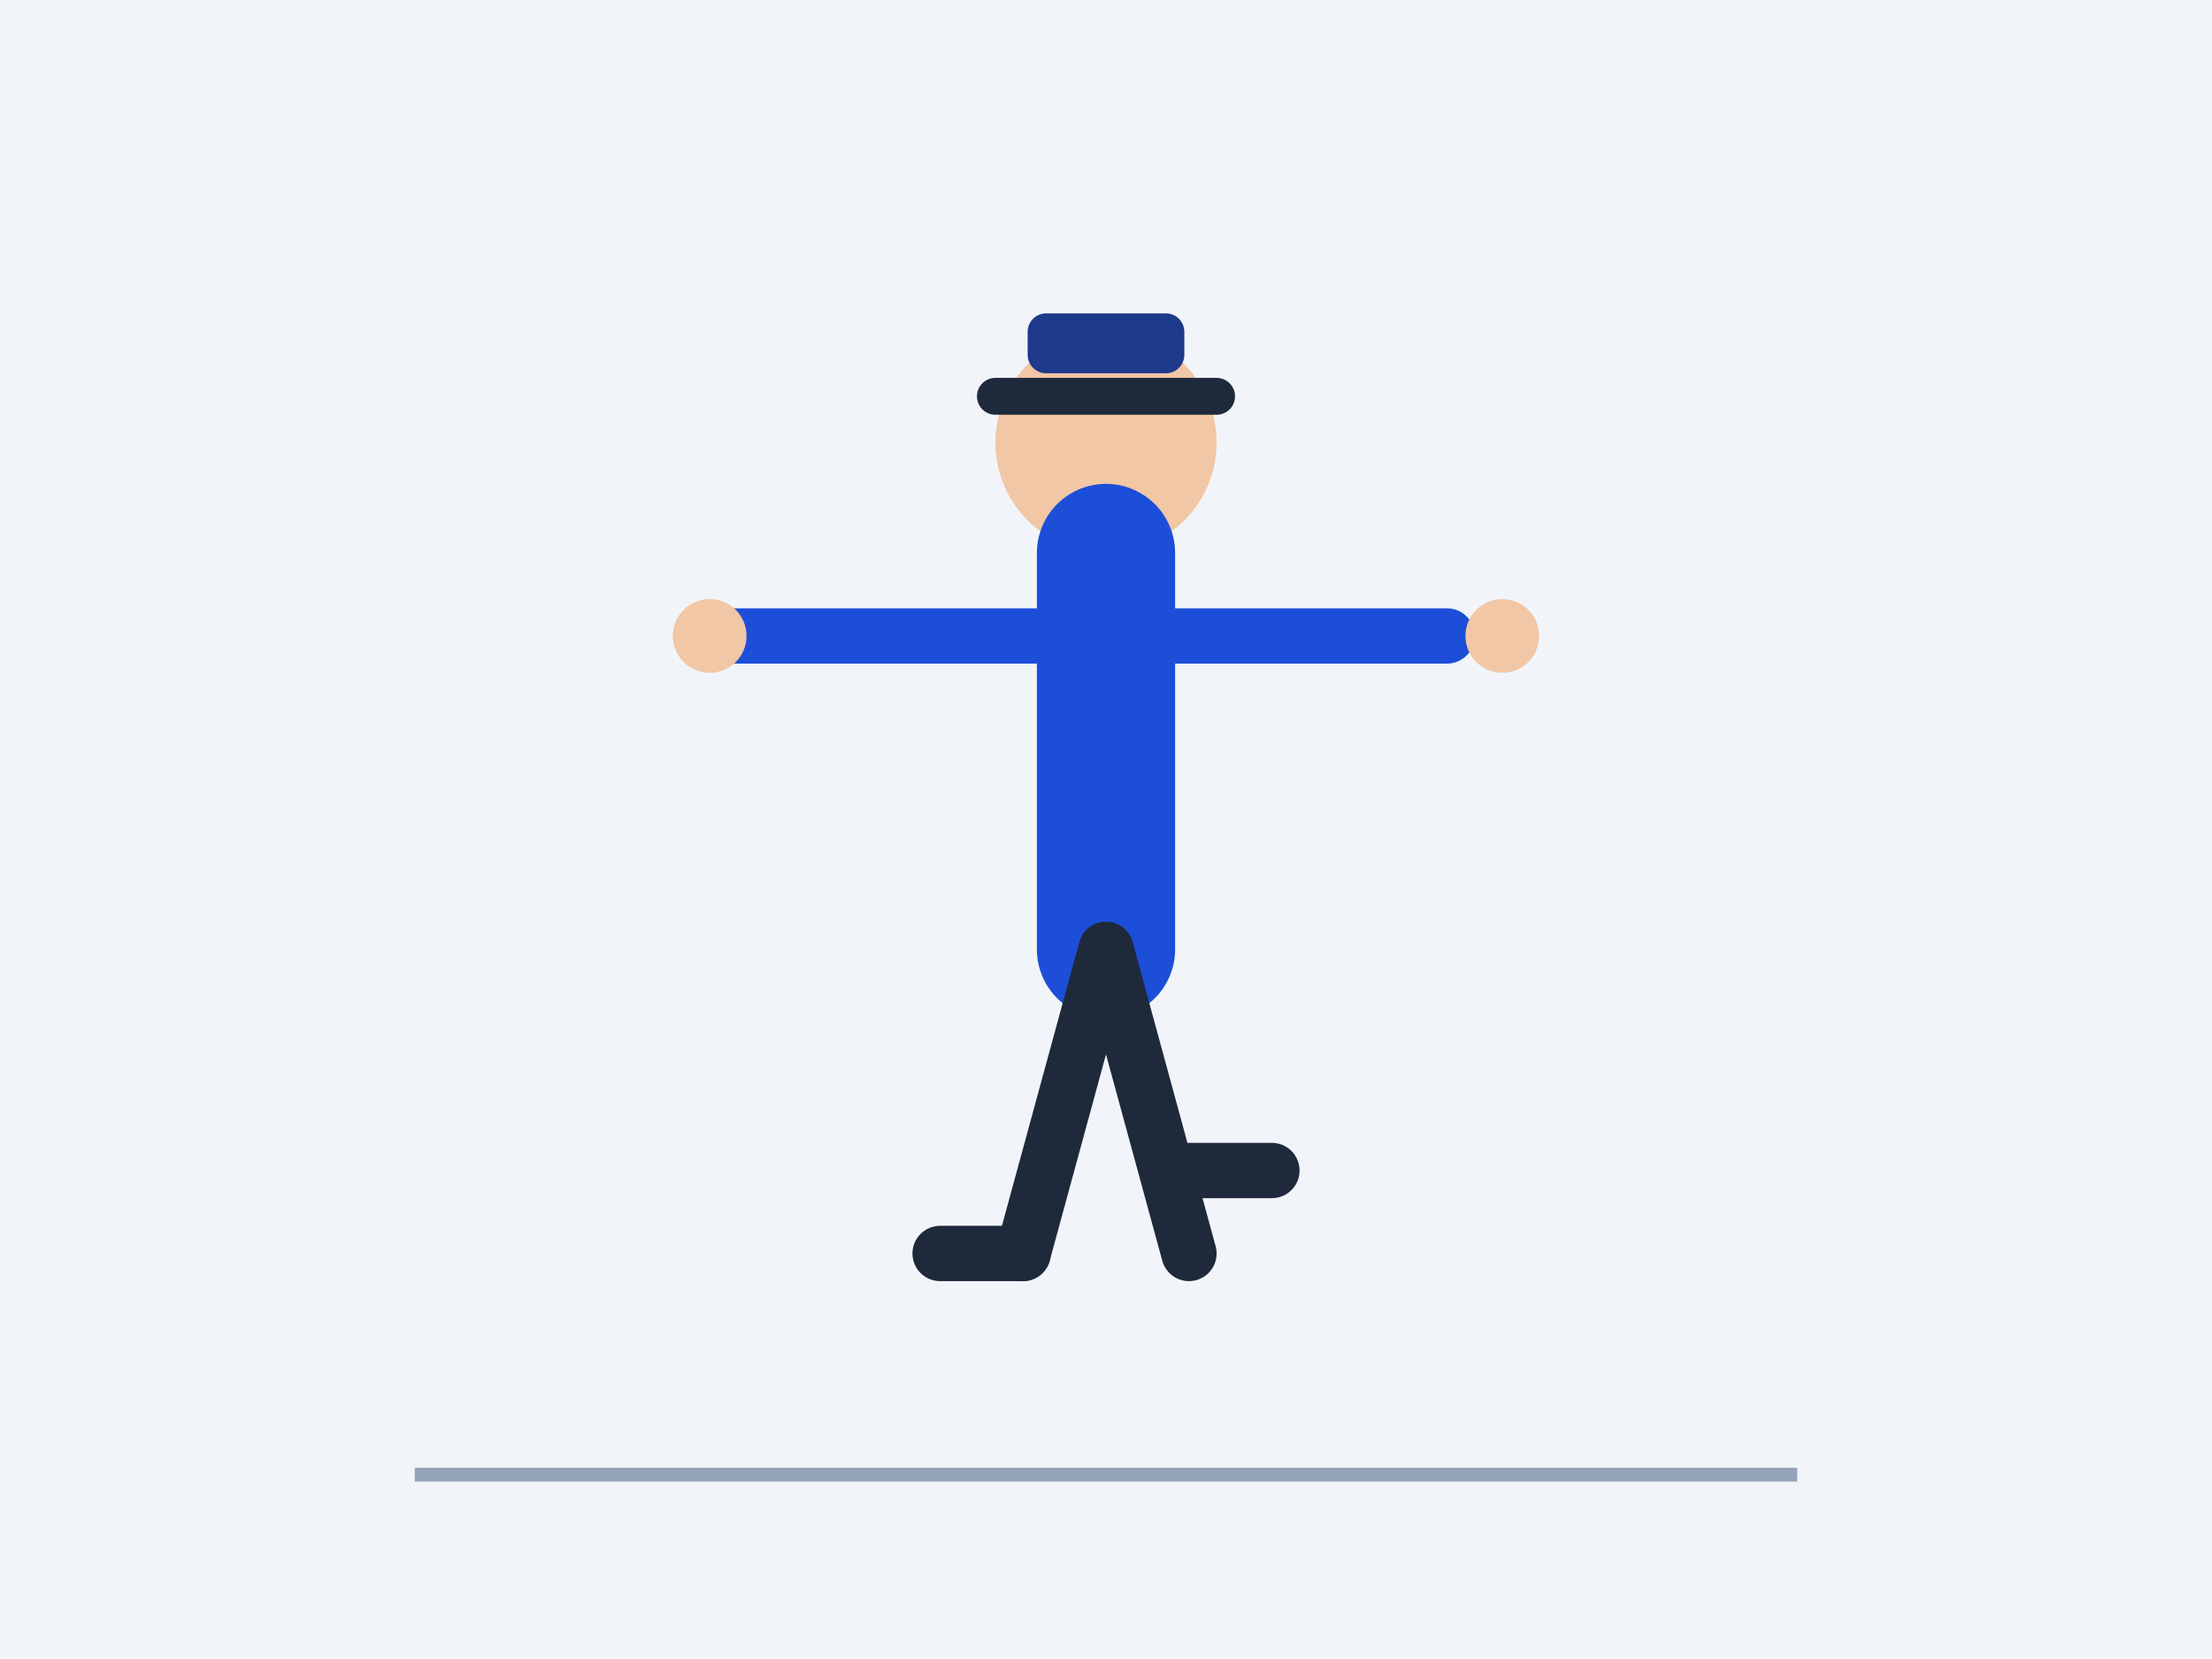
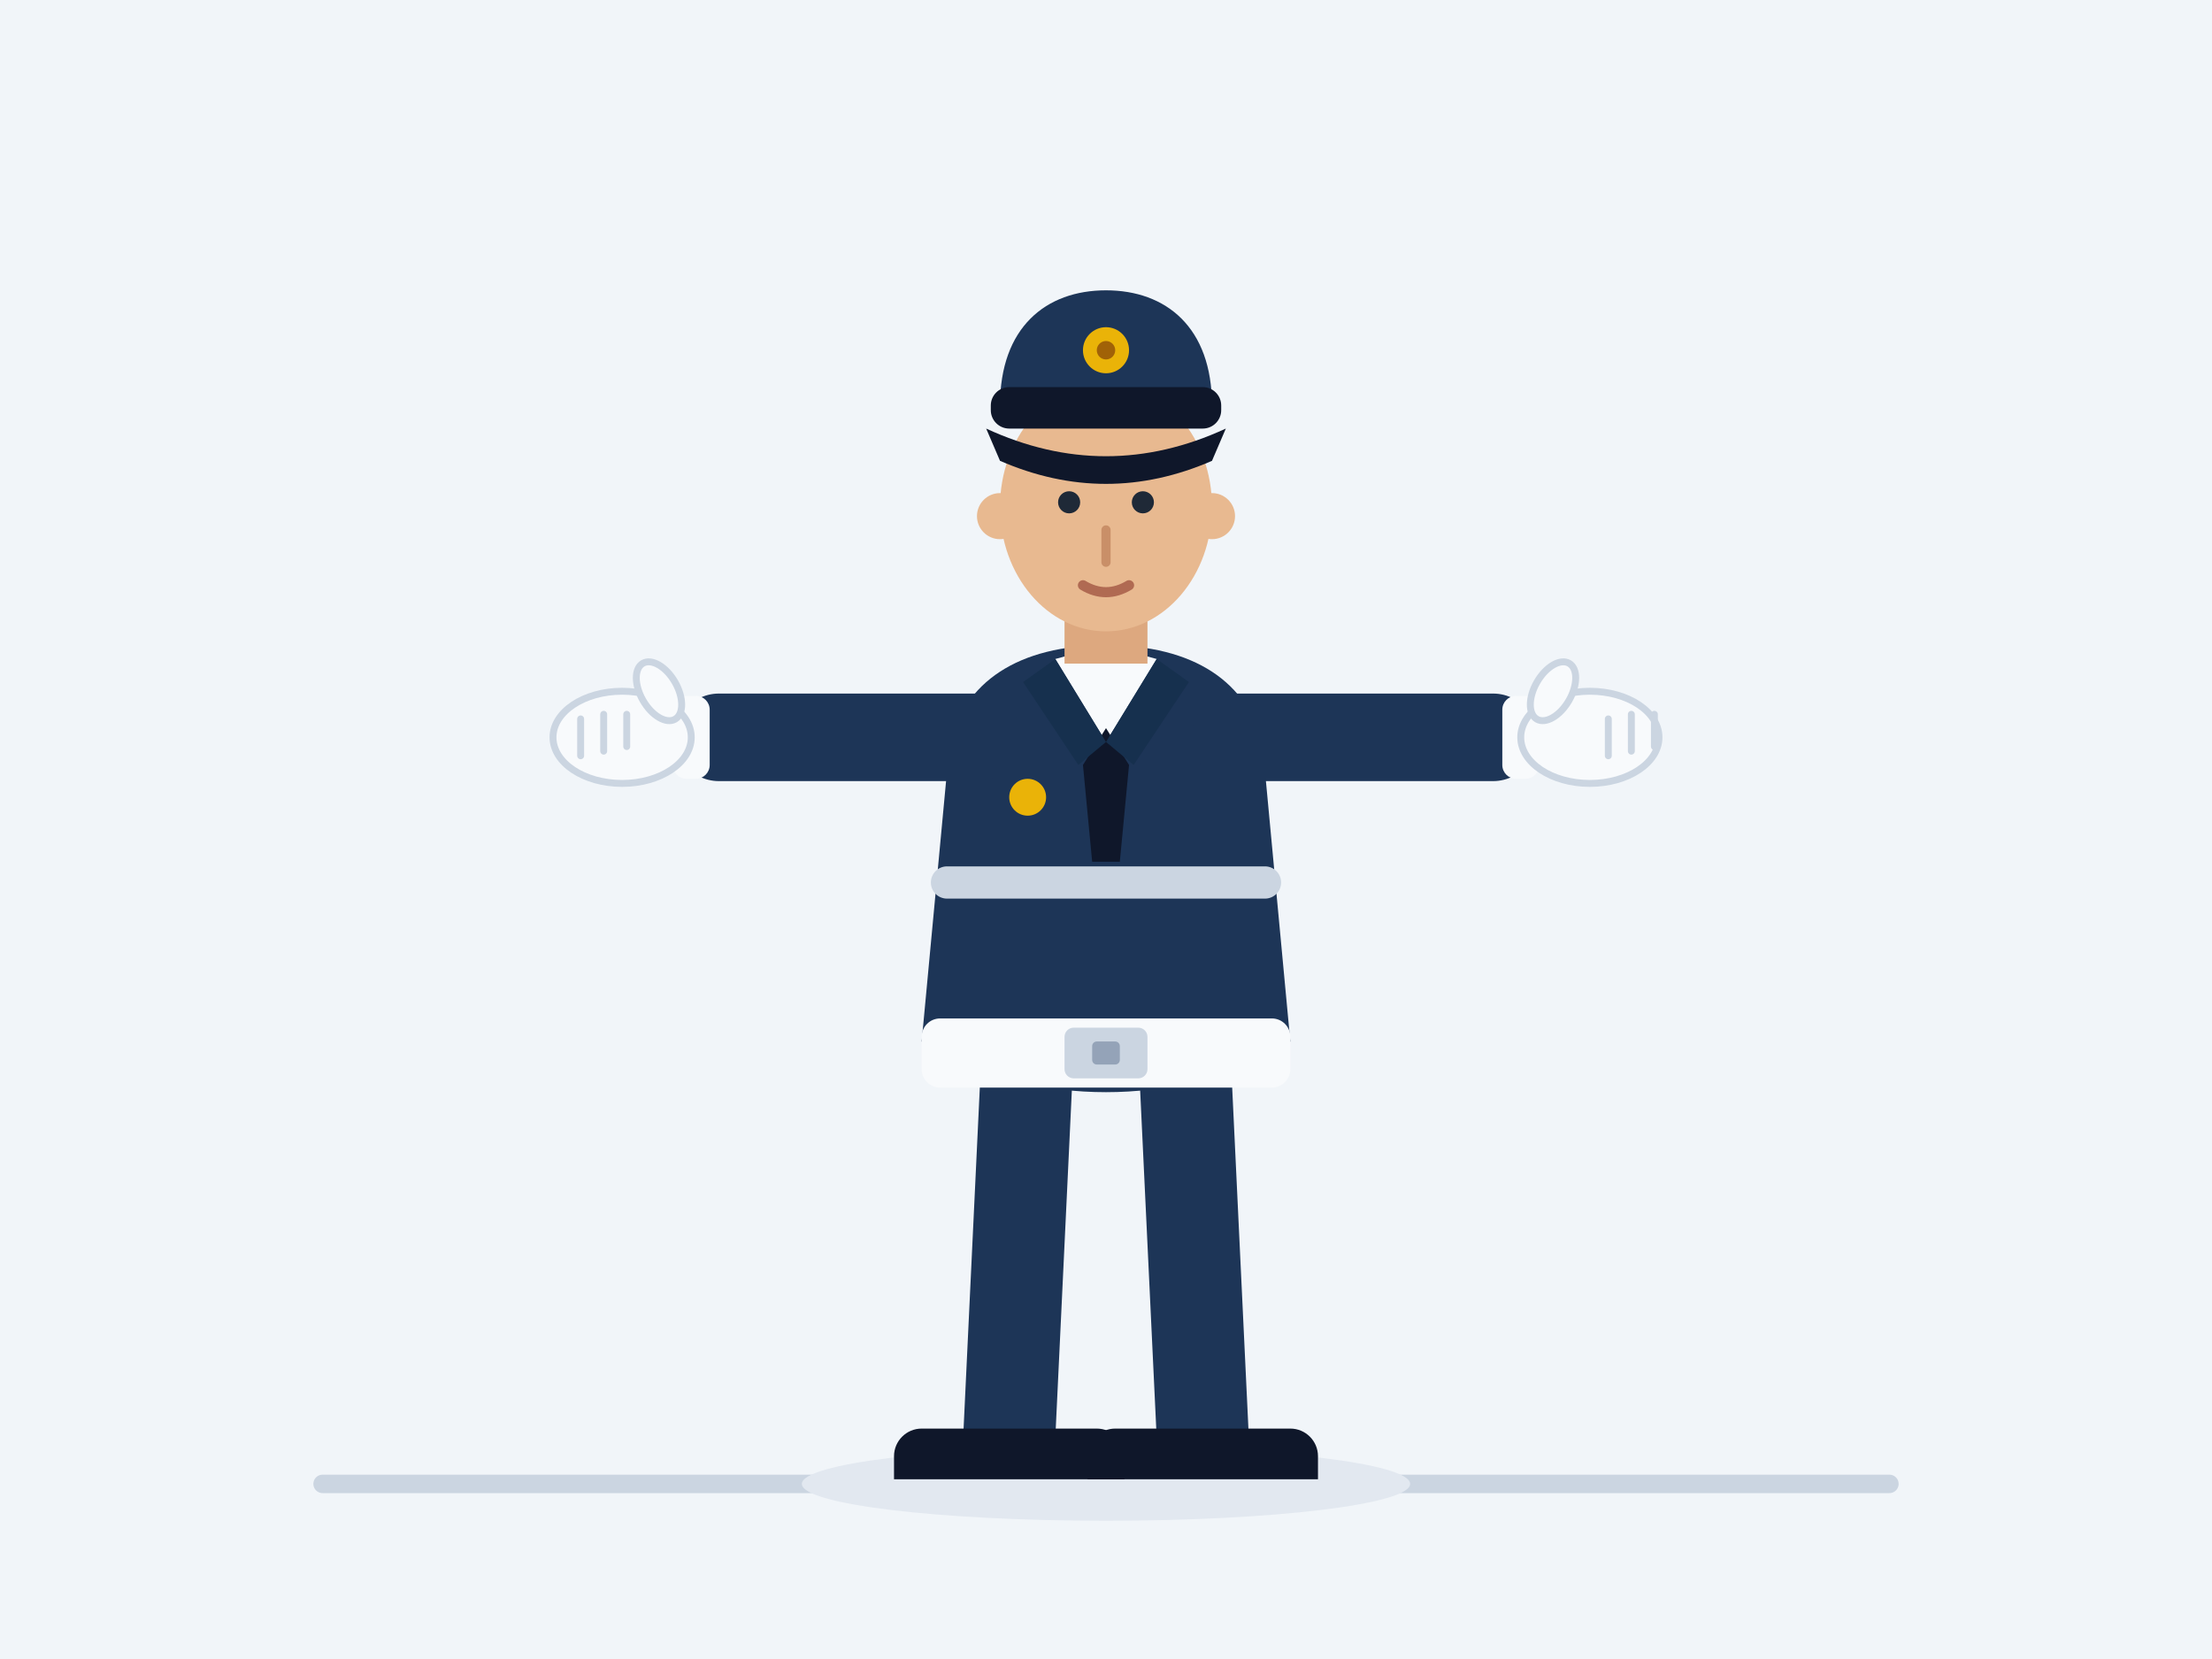
- <svg xmlns="http://www.w3.org/2000/svg" viewBox="0 0 480 360" role="img" aria-labelledby="titre">
+ <svg xmlns="http://www.w3.org/2000/svg" viewBox="0 0 480 360" role="img" aria-labelledby="titre desc">
  <rect width="480" height="360" fill="#f1f5f9" />
-   <line x1="90" y1="320" x2="390" y2="320" stroke="#94a3b8" stroke-width="3" />
-   <circle cx="240" cy="96" r="24" fill="#f1c7a5" />
-   <path d="M216 86h48" stroke="#1e293b" stroke-width="8" stroke-linecap="round" />
-   <rect x="223" y="68" width="34" height="13" rx="4" fill="#1e3a8a" />
-   <path d="M240 120v86" stroke="#1d4ed8" stroke-width="30" stroke-linecap="round" />
-   <path d="M226 138h-70m88 0h70" stroke="#1d4ed8" stroke-width="12" stroke-linecap="round" />
-   <circle cx="154" cy="138" r="8" fill="#f1c7a5" />
-   <circle cx="326" cy="138" r="8" fill="#f1c7a5" />
-   <path d="M240 206l-18 66m18-66l18 66" stroke="#1e293b" stroke-width="12" stroke-linecap="round" />
-   <path d="M222 272h-18m54-18h18" stroke="#1e293b" stroke-width="12" stroke-linecap="round" />
+   <path d="M70 322h340" stroke="#cbd5e1" stroke-width="4" stroke-linecap="round" />
+   <ellipse cx="240" cy="322" rx="66" ry="8" fill="#e2e8f0" />
+   <path d="M213 228h20l-4 84h-20z" fill="#1d3557" />
+   <path d="M247 228h20l4 84h-20z" fill="#1d3557" />
+   <path d="M200 310h38a6 6 0 0 1 6 6v5h-50v-5a6 6 0 0 1 6-6z" fill="#0f172a" />
+   <path d="M242 310h38a6 6 0 0 1 6 6v5h-50v-5a6 6 0 0 1 6-6z" fill="#0f172a" />
+   <path d="M240 140c-19 0-31 8-34 22l-6 64c13 8 27 11 40 11s27-3 40-11l-6-64c-3-14-15-22-34-22z" fill="#1d3557" />
+   <path d="M229 143l11 18 11-18-11-3z" fill="#f8fafc" />
+   <path d="M240 158l5 8-2 21h-6l-2-21z" fill="#0f172a" />
+   <path d="M229 143l11 18-6 5-12-18z" fill="#16304e" />
+   <path d="M251 143l-11 18 6 5 12-18z" fill="#16304e" />
+   <rect x="202" y="188" width="76" height="7" rx="3.5" fill="#cbd5e1" />
+   <rect x="200" y="221" width="80" height="15" rx="4" fill="#f8fafc" />
+   <rect x="231" y="223" width="18" height="11" rx="2" fill="#cbd5e1" />
+   <rect x="237" y="226" width="6" height="5" rx="1" fill="#94a3b8" />
+   <circle cx="223" cy="173" r="4" fill="#eab308" />
+   <path d="M212 160h-56" fill="none" stroke="#1d3557" stroke-width="19" stroke-linecap="round" />
+   <rect x="146" y="151" width="8" height="18" rx="3" fill="#f8fafc" />
+   <ellipse cx="135" cy="160" rx="15" ry="10" fill="#f8fafc" stroke="#cbd5e1" stroke-width="1.5" />
+   <ellipse cx="143" cy="150" rx="4" ry="7" fill="#f8fafc" stroke="#cbd5e1" stroke-width="1.5" transform="rotate(-30 143 150)" />
+   <path d="M126 156v8m5-9v8m5-8v7" stroke="#cbd5e1" stroke-width="1.5" stroke-linecap="round" />
+   <path d="M268 160h56" fill="none" stroke="#1d3557" stroke-width="19" stroke-linecap="round" />
+   <rect x="326" y="151" width="8" height="18" rx="3" fill="#f8fafc" />
+   <ellipse cx="345" cy="160" rx="15" ry="10" fill="#f8fafc" stroke="#cbd5e1" stroke-width="1.5" />
+   <ellipse cx="337" cy="150" rx="4" ry="7" fill="#f8fafc" stroke="#cbd5e1" stroke-width="1.5" transform="rotate(30 337 150)" />
+   <path d="M349 156v8m5-9v8m5-8v7" stroke="#cbd5e1" stroke-width="1.5" stroke-linecap="round" />
+   <path d="M231 126h18v18h-18z" fill="#dda87f" />
+   <ellipse cx="240" cy="110" rx="23" ry="27" fill="#e8b990" />
+   <circle cx="217" cy="112" r="5" fill="#e8b990" />
+   <circle cx="263" cy="112" r="5" fill="#e8b990" />
+   <circle cx="232" cy="109" r="2.4" fill="#1f2937" />
+   <circle cx="248" cy="109" r="2.4" fill="#1f2937" />
+   <path d="M227 102q4-2 8 0M245 102q4-2 8 0" fill="none" stroke="#3f2a1d" stroke-width="2.2" stroke-linecap="round" />
+   <path d="M240 115v7" stroke="#c98f68" stroke-width="2" stroke-linecap="round" />
+   <path d="M235 127q5 3 10 0" fill="none" stroke="#b06a52" stroke-width="2.2" stroke-linecap="round" />
+   <path d="M217 88c0-17 10-25 23-25s23 8 23 25z" fill="#1d3557" />
+   <rect x="215" y="84" width="50" height="9" rx="4" fill="#0f172a" />
+   <path d="M214 93q26 12 52 0l-3 7q-23 10-46 0z" fill="#0f172a" />
+   <circle cx="240" cy="76" r="5" fill="#eab308" />
+   <circle cx="240" cy="76" r="2" fill="#a16207" />
</svg>
